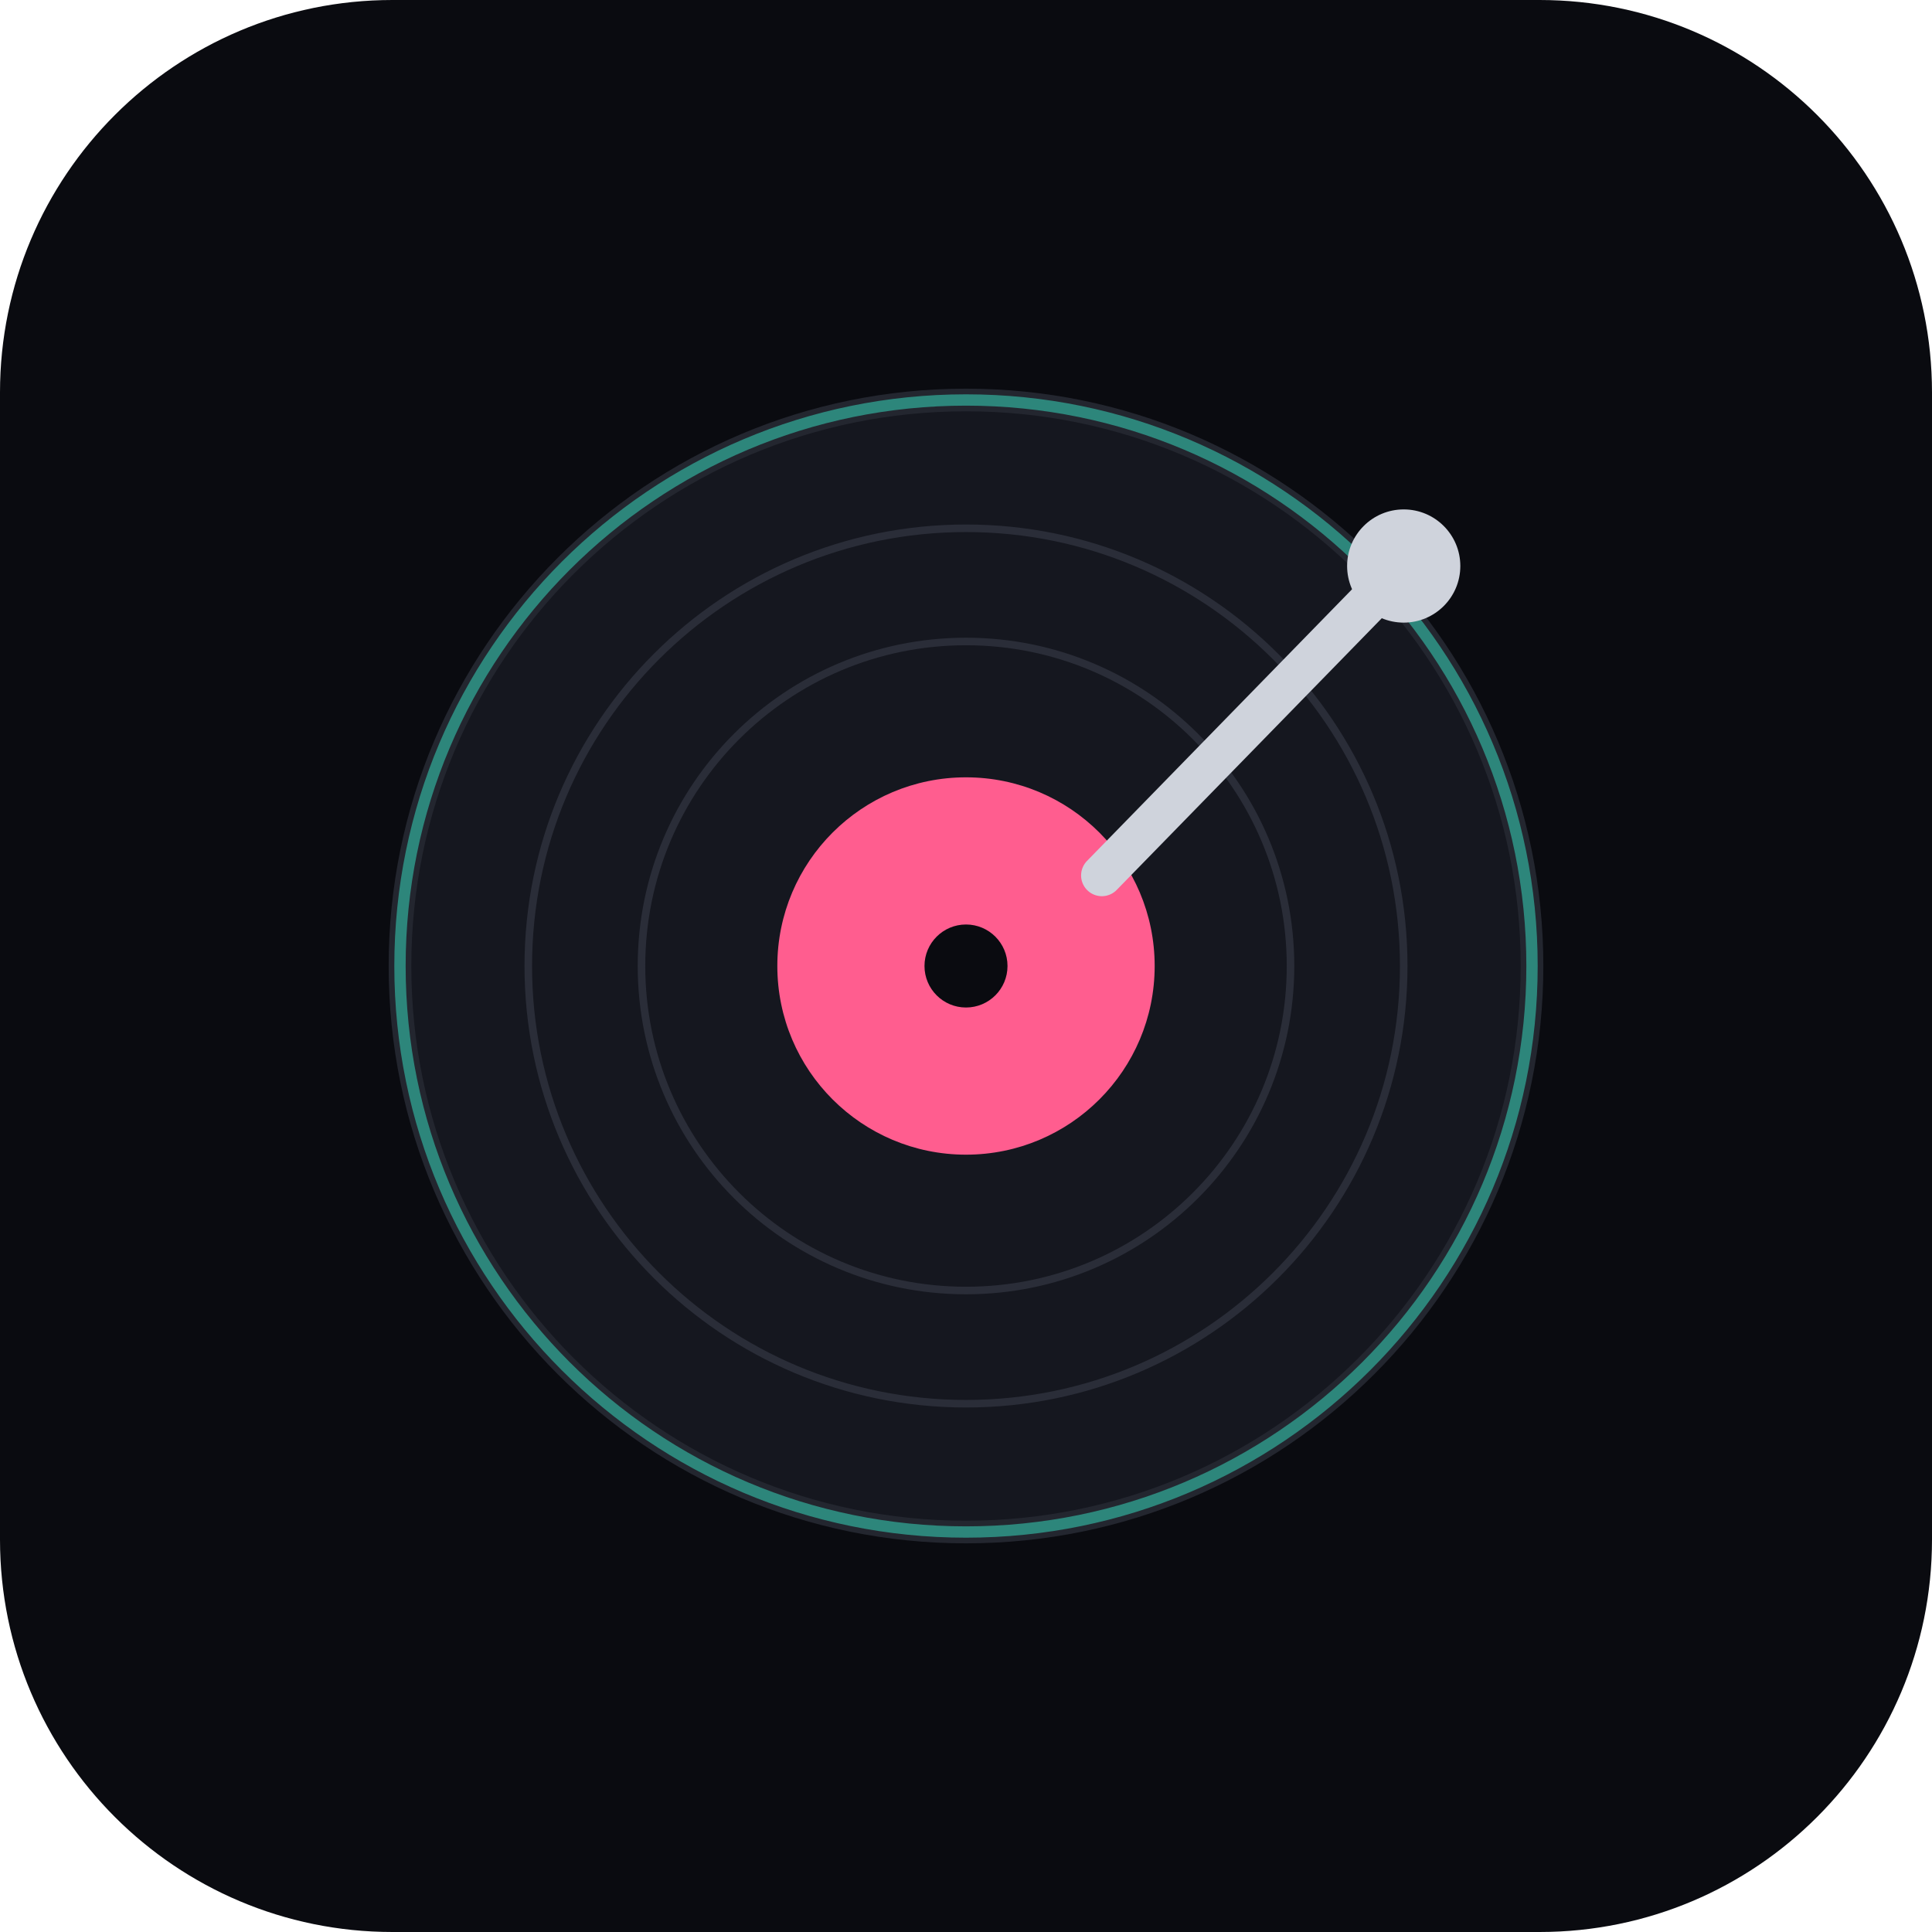
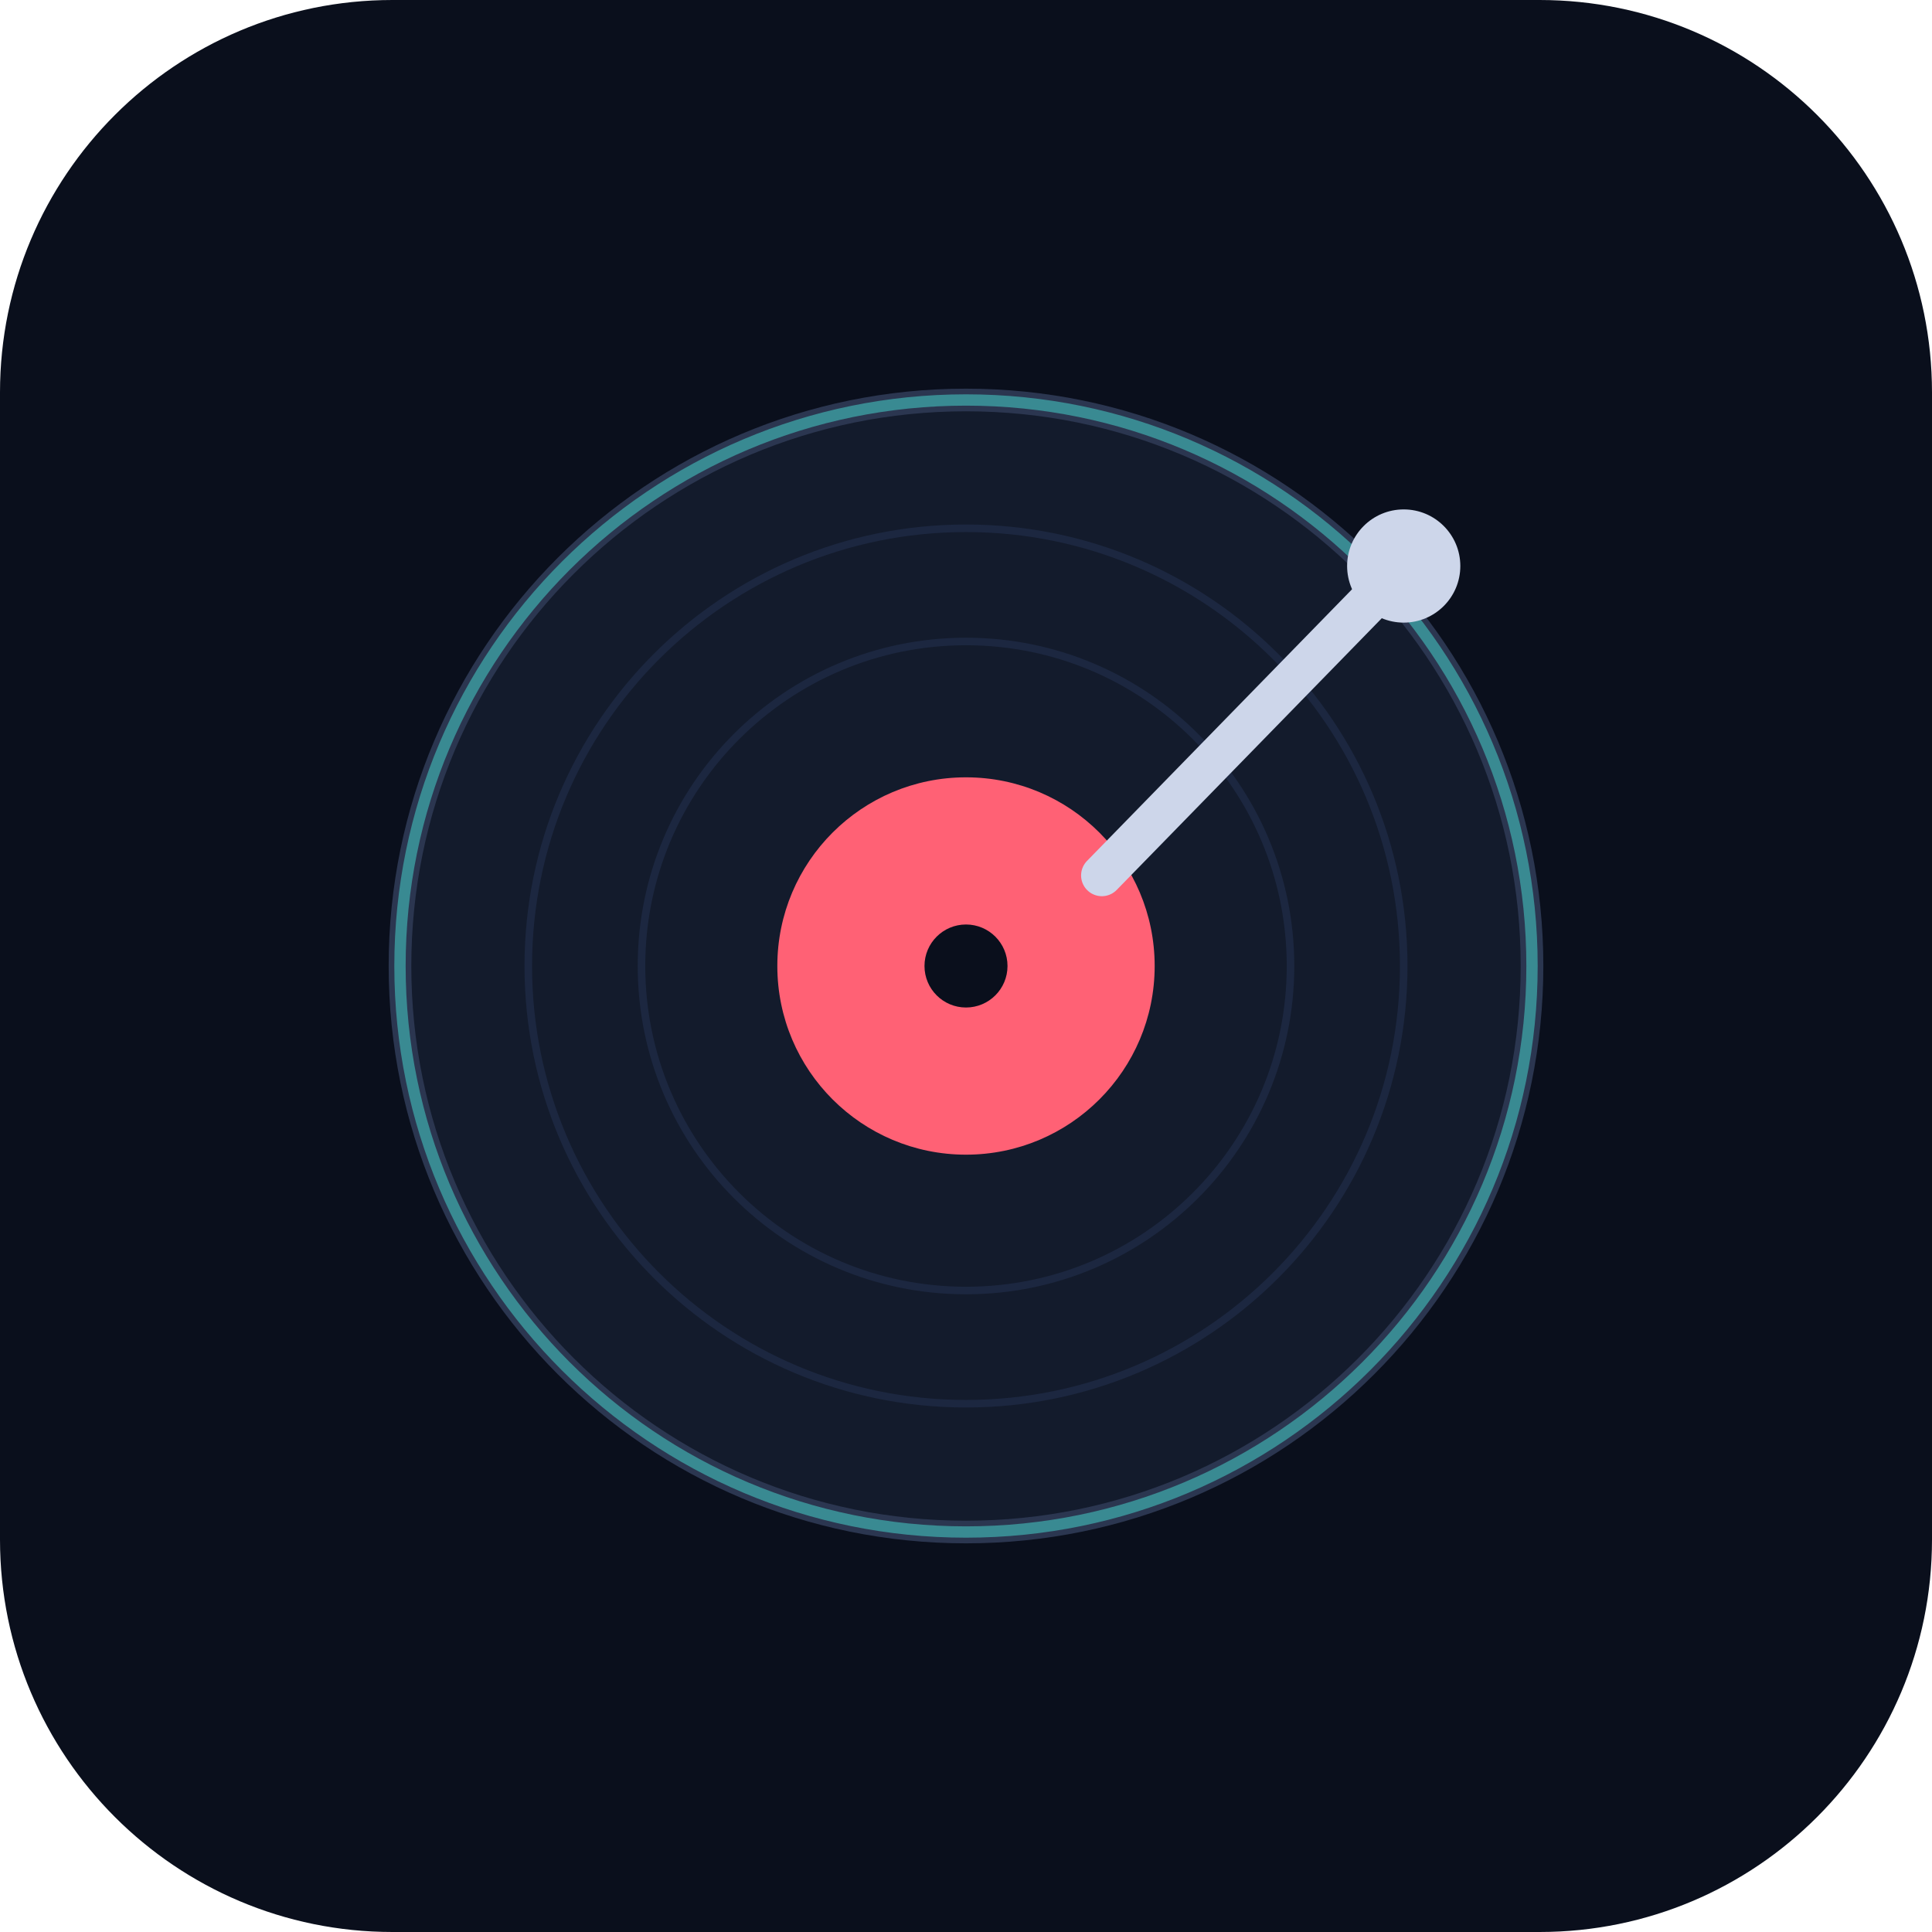
<svg xmlns="http://www.w3.org/2000/svg" viewBox="0 0 512 512" role="img" aria-label="Sxratch">
-   <rect width="512" height="512" rx="104" fill="#0a0b10" />
-   <circle cx="256" cy="256" r="150" fill="#15171f" stroke="#23262f" stroke-width="6" />
-   <circle cx="256" cy="256" r="150" fill="none" stroke="#37e6c8" stroke-width="3" opacity="0.5" />
-   <circle cx="256" cy="256" r="116" fill="none" stroke="#2a2d38" stroke-width="2" />
-   <circle cx="256" cy="256" r="86" fill="none" stroke="#2a2d38" stroke-width="2" />
-   <circle cx="256" cy="256" r="50" fill="#ff5d8f" />
-   <circle cx="256" cy="256" r="11" fill="#0a0b10" />
-   <line x1="372" y1="150" x2="292" y2="232" stroke="#cfd3dc" stroke-width="11" stroke-linecap="round" />
-   <circle cx="372" cy="150" r="15" fill="#cfd3dc" />
+   <rect width="512" height="512" rx="104" fill="#0a0f1c" />
+   <circle cx="256" cy="256" r="150" fill="#131b2c" stroke="#2b3650" stroke-width="6" />
+   <circle cx="256" cy="256" r="150" fill="none" stroke="#48ddd3" stroke-width="3" opacity="0.5" />
+   <circle cx="256" cy="256" r="116" fill="none" stroke="#1c2740" stroke-width="2" />
+   <circle cx="256" cy="256" r="86" fill="none" stroke="#1c2740" stroke-width="2" />
+   <circle cx="256" cy="256" r="50" fill="#ff6175" />
+   <circle cx="256" cy="256" r="11" fill="#0a0f1c" />
+   <line x1="372" y1="150" x2="292" y2="232" stroke="#cdd6ea" stroke-width="11" stroke-linecap="round" />
+   <circle cx="372" cy="150" r="15" fill="#cdd6ea" />
</svg>
